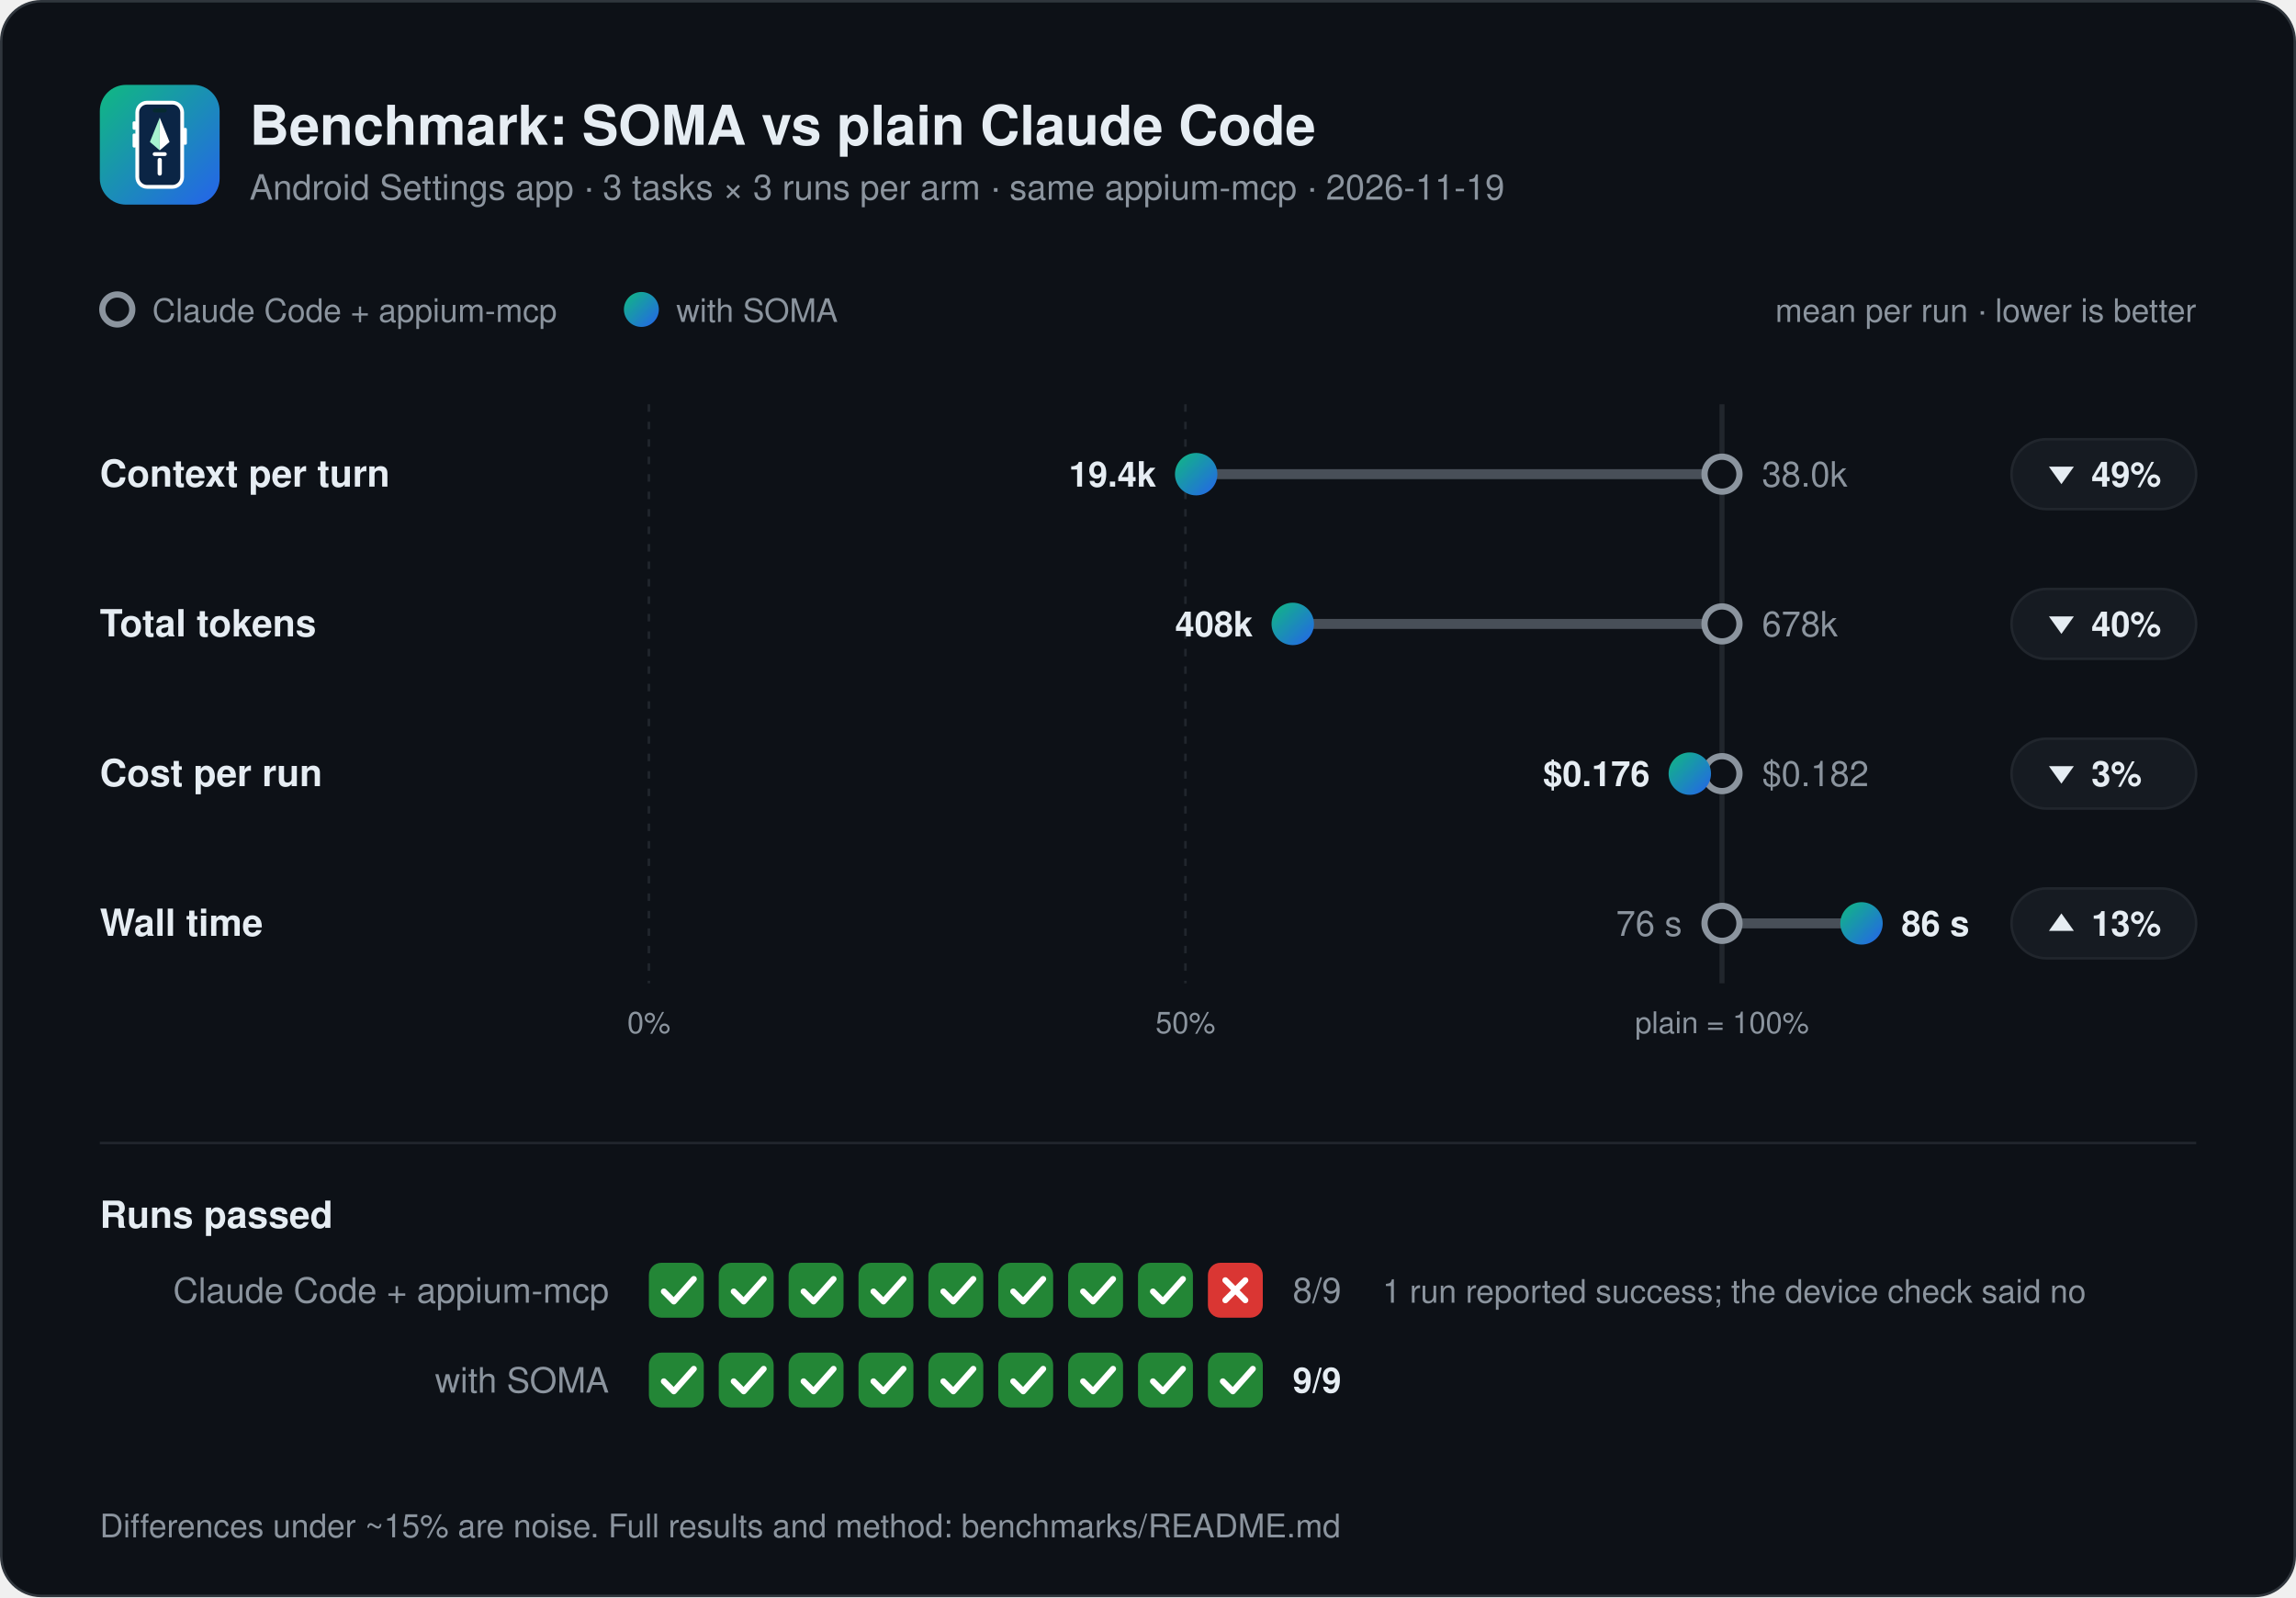
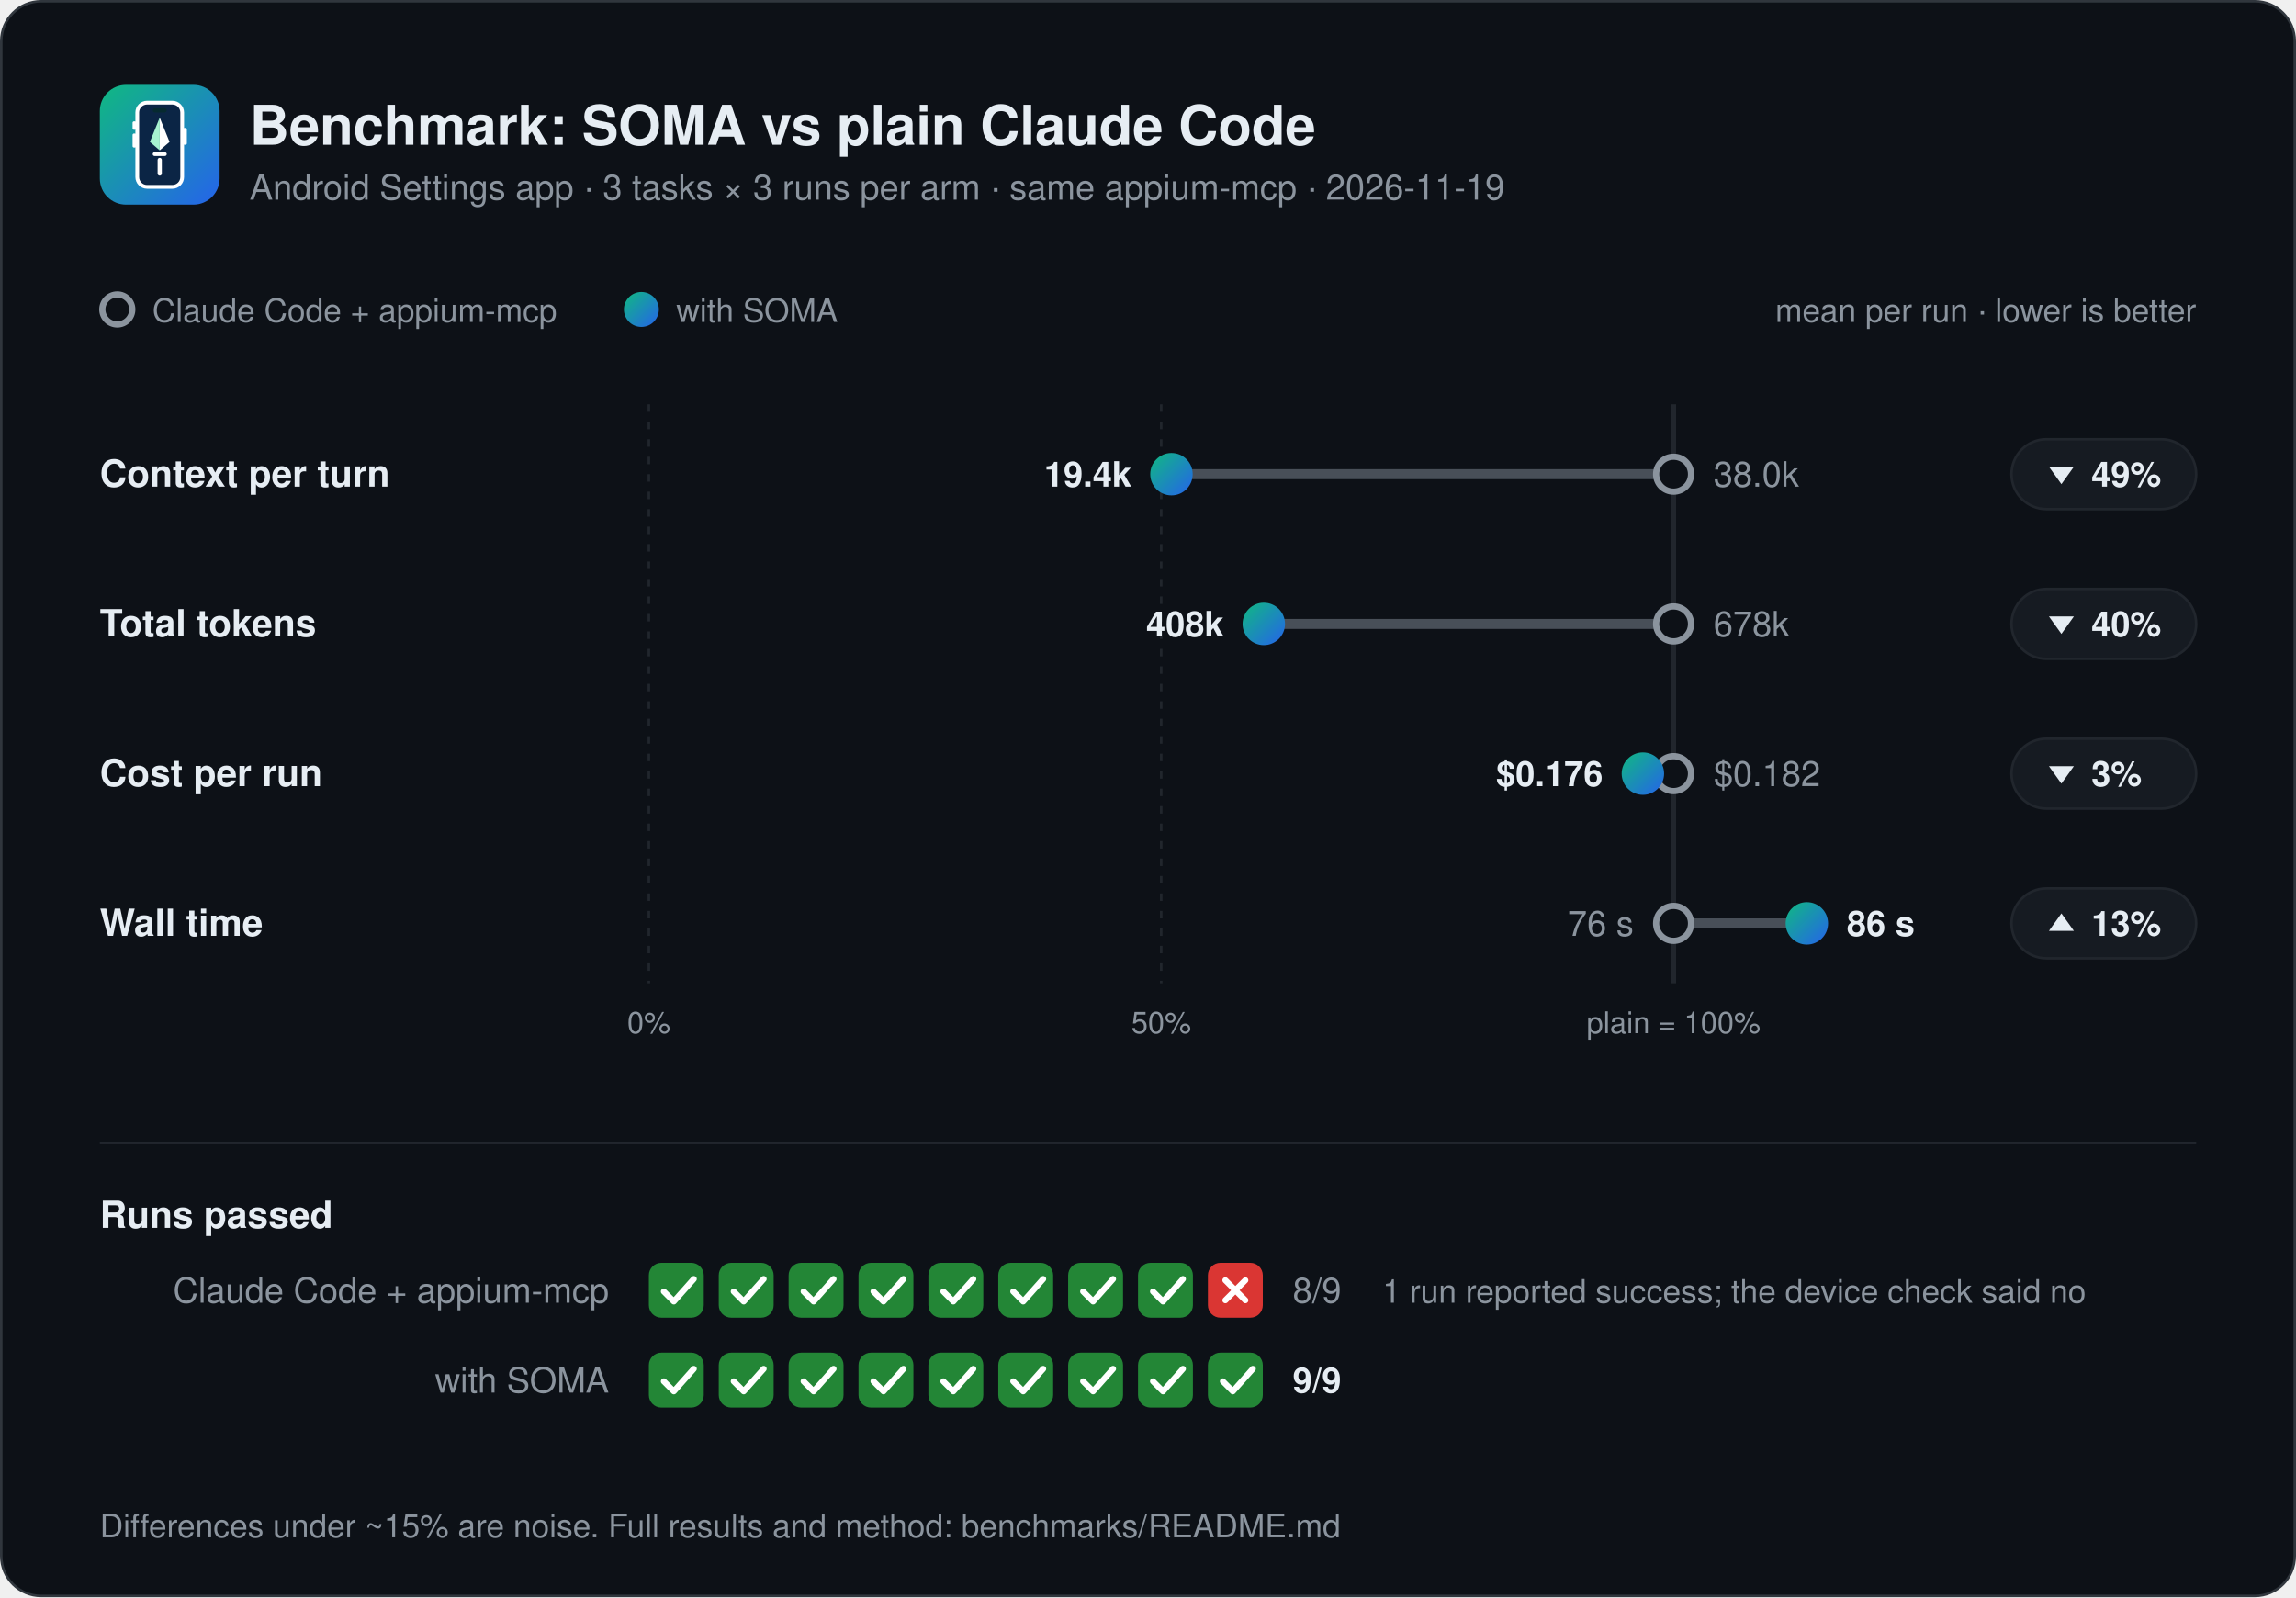
<svg xmlns="http://www.w3.org/2000/svg" viewBox="0 0 920 640" width="920" height="640" role="img" aria-labelledby="title desc">
  <defs>
    <linearGradient id="brand" x1="0" y1="0" x2="1" y2="1">
      <stop offset="0" stop-color="#10B981" />
      <stop offset="1" stop-color="#2563EB" />
    </linearGradient>
  </defs>
  <style>
    text { font-family: -apple-system, BlinkMacSystemFont, 'Segoe UI', 'Helvetica Neue', Helvetica, Arial, sans-serif; }
    .title { font-size: 22px; font-weight: 700; fill: #E6EDF3; }
    .subtitle { font-size: 14px; fill: #8B949E; }
    .metric { font-size: 15px; font-weight: 600; fill: #E6EDF3; }
    .val { font-size: 14px; fill: #8B949E; }
    .vsoma, .pct { font-size: 14px; font-weight: 700; fill: #E6EDF3; }
    .tick { font-size: 12px; fill: #8B949E; }
    .legend, .note { font-size: 13px; fill: #8B949E; }
  </style>
  <rect x="0.5" y="0.5" width="919" height="639" rx="16" fill="#0D1117" stroke="#30363D" />
  <g transform="translate(40 34) scale(0.1875)">
    <rect width="256" height="256" rx="56" fill="url(#brand)" />
    <rect x="70" y="78" width="8" height="18" rx="3" fill="#FFFFFF" />
    <rect x="70" y="104" width="8" height="30" rx="3" fill="#FFFFFF" />
    <rect x="178" y="92" width="8" height="36" rx="3" fill="#FFFFFF" />
    <rect x="76" y="34" width="104" height="188" rx="25" fill="#FFFFFF" />
    <rect x="84" y="42" width="88" height="172" rx="17" fill="#0B2545" />
    <rect x="113" y="50" width="30" height="9" rx="4.5" fill="#062A30" />
    <path d="M128 70 L149 122 L128 140 Z" fill="#FFFFFF" />
    <path d="M128 70 L107 122 L128 140 Z" fill="#A7F3D0" />
    <rect x="113" y="144" width="30" height="8" rx="4" fill="#FFFFFF" />
    <rect x="123.5" y="156" width="9" height="38" rx="4.5" fill="#FFFFFF" />
  </g>
  <text x="100" y="58" class="title">Benchmark: SOMA vs plain Claude Code</text>
  <text x="100" y="80" class="subtitle">Android Settings app · 3 tasks × 3 runs per arm · same appium-mcp · 2026-11-19</text>
  <circle cx="47" cy="124" r="6" fill="#0D1117" stroke="#8B949E" stroke-width="2.5" />
  <text x="61" y="129" class="legend">Claude Code + appium-mcp</text>
  <circle cx="257" cy="124" r="7" fill="url(#brand)" />
  <text x="271" y="129" class="legend">with SOMA</text>
  <text x="880" y="129" text-anchor="end" class="legend">mean per run · lower is better</text>
  <line x1="260" y1="162" x2="260" y2="394" stroke="#21262D" stroke-width="1" stroke-dasharray="3 4" />
  <text x="260" y="414" text-anchor="middle" class="tick">0%</text>
-   <line x1="475" y1="162" x2="475" y2="394" stroke="#21262D" stroke-width="1" stroke-dasharray="3 4" />
-   <text x="475" y="414" text-anchor="middle" class="tick">50%</text>
-   <line x1="690" y1="162" x2="690" y2="394" stroke="#21262D" stroke-width="2" />
-   <text x="690" y="414" text-anchor="middle" class="tick">plain = 100%</text>
+   <line x1="465.3" y1="162" x2="465.3" y2="394" stroke="#21262D" stroke-width="1" stroke-dasharray="3 4" />
+   <text x="465.3" y="414" text-anchor="middle" class="tick">50%</text>
+   <line x1="670.6" y1="162" x2="670.6" y2="394" stroke="#21262D" stroke-width="2" />
+   <text x="670.6" y="414" text-anchor="middle" class="tick">plain = 100%</text>
  <text x="40" y="195" class="metric">Context per turn</text>
-   <line x1="690" y1="190" x2="479.3" y2="190" stroke="#484F58" stroke-width="4" stroke-linecap="round" />
-   <circle cx="690" cy="190" r="7" fill="#0D1117" stroke="#8B949E" stroke-width="2.5" />
-   <circle cx="479.3" cy="190" r="8.5" fill="url(#brand)" />
-   <text x="463.3" y="195" text-anchor="end" class="vsoma">19.4k</text>
-   <text x="706" y="195" class="val">38.0k</text>
+   <line x1="670.6" y1="190" x2="469.4" y2="190" stroke="#484F58" stroke-width="4" stroke-linecap="round" />
+   <circle cx="670.6" cy="190" r="7" fill="#0D1117" stroke="#8B949E" stroke-width="2.5" />
+   <circle cx="469.4" cy="190" r="8.5" fill="url(#brand)" />
+   <text x="453.4" y="195" text-anchor="end" class="vsoma">19.4k</text>
+   <text x="686.6" y="195" class="val">38.0k</text>
  <rect x="806" y="176" width="74" height="28" rx="14" fill="#161B22" stroke="#21262D" />
  <path d="M-5 -3 L5 -3 L0 4 Z" transform="translate(826 190)" fill="#E6EDF3" />
  <text x="838" y="195" class="pct">49%</text>
  <text x="40" y="255" class="metric">Total tokens</text>
-   <line x1="690" y1="250" x2="518" y2="250" stroke="#484F58" stroke-width="4" stroke-linecap="round" />
-   <circle cx="690" cy="250" r="7" fill="#0D1117" stroke="#8B949E" stroke-width="2.5" />
-   <circle cx="518" cy="250" r="8.5" fill="url(#brand)" />
-   <text x="502" y="255" text-anchor="end" class="vsoma">408k</text>
-   <text x="706" y="255" class="val">678k</text>
+   <line x1="670.6" y1="250" x2="506.4" y2="250" stroke="#484F58" stroke-width="4" stroke-linecap="round" />
+   <circle cx="670.6" cy="250" r="7" fill="#0D1117" stroke="#8B949E" stroke-width="2.5" />
+   <circle cx="506.4" cy="250" r="8.5" fill="url(#brand)" />
+   <text x="490.4" y="255" text-anchor="end" class="vsoma">408k</text>
+   <text x="686.6" y="255" class="val">678k</text>
  <rect x="806" y="236" width="74" height="28" rx="14" fill="#161B22" stroke="#21262D" />
  <path d="M-5 -3 L5 -3 L0 4 Z" transform="translate(826 250)" fill="#E6EDF3" />
  <text x="838" y="255" class="pct">40%</text>
  <text x="40" y="315" class="metric">Cost per run</text>
-   <line x1="690" y1="310" x2="677.1" y2="310" stroke="#484F58" stroke-width="4" stroke-linecap="round" />
-   <circle cx="690" cy="310" r="7" fill="#0D1117" stroke="#8B949E" stroke-width="2.5" />
-   <circle cx="677.1" cy="310" r="8.5" fill="url(#brand)" />
-   <text x="661.1" y="315" text-anchor="end" class="vsoma">$0.176</text>
-   <text x="706" y="315" class="val">$0.182</text>
+   <line x1="670.6" y1="310" x2="658.3" y2="310" stroke="#484F58" stroke-width="4" stroke-linecap="round" />
+   <circle cx="670.6" cy="310" r="7" fill="#0D1117" stroke="#8B949E" stroke-width="2.5" />
+   <circle cx="658.3" cy="310" r="8.5" fill="url(#brand)" />
+   <text x="642.3" y="315" text-anchor="end" class="vsoma">$0.176</text>
+   <text x="686.6" y="315" class="val">$0.182</text>
  <rect x="806" y="296" width="74" height="28" rx="14" fill="#161B22" stroke="#21262D" />
  <path d="M-5 -3 L5 -3 L0 4 Z" transform="translate(826 310)" fill="#E6EDF3" />
  <text x="838" y="315" class="pct">3%</text>
  <text x="40" y="375" class="metric">Wall time</text>
-   <line x1="690" y1="370" x2="745.9" y2="370" stroke="#484F58" stroke-width="4" stroke-linecap="round" />
-   <circle cx="690" cy="370" r="7" fill="#0D1117" stroke="#8B949E" stroke-width="2.5" />
-   <circle cx="745.9" cy="370" r="8.5" fill="url(#brand)" />
-   <text x="674" y="375" text-anchor="end" class="val">76 s</text>
-   <text x="761.9" y="375" class="vsoma">86 s</text>
+   <line x1="670.6" y1="370" x2="724" y2="370" stroke="#484F58" stroke-width="4" stroke-linecap="round" />
+   <circle cx="670.6" cy="370" r="7" fill="#0D1117" stroke="#8B949E" stroke-width="2.5" />
+   <circle cx="724" cy="370" r="8.5" fill="url(#brand)" />
+   <text x="654.6" y="375" text-anchor="end" class="val">76 s</text>
+   <text x="740" y="375" class="vsoma">86 s</text>
  <rect x="806" y="356" width="74" height="28" rx="14" fill="#161B22" stroke="#21262D" />
  <path d="M-5 3 L5 3 L0 -4 Z" transform="translate(826 370)" fill="#E6EDF3" />
  <text x="838" y="375" class="pct">13%</text>
  <line x1="40" y1="458" x2="880" y2="458" stroke="#21262D" />
  <text x="40" y="492" class="metric">Runs passed</text>
  <text x="244" y="522" text-anchor="end" class="val">Claude Code + appium-mcp</text>
  <rect x="260" y="506" width="22" height="22" rx="5" fill="#238636" />
  <path d="M266 517.5 l4 4 l8 -9" fill="none" stroke="#FFFFFF" stroke-width="2.4" stroke-linecap="round" stroke-linejoin="round" />
  <rect x="288" y="506" width="22" height="22" rx="5" fill="#238636" />
  <path d="M294 517.5 l4 4 l8 -9" fill="none" stroke="#FFFFFF" stroke-width="2.4" stroke-linecap="round" stroke-linejoin="round" />
  <rect x="316" y="506" width="22" height="22" rx="5" fill="#238636" />
  <path d="M322 517.5 l4 4 l8 -9" fill="none" stroke="#FFFFFF" stroke-width="2.4" stroke-linecap="round" stroke-linejoin="round" />
  <rect x="344" y="506" width="22" height="22" rx="5" fill="#238636" />
  <path d="M350 517.5 l4 4 l8 -9" fill="none" stroke="#FFFFFF" stroke-width="2.4" stroke-linecap="round" stroke-linejoin="round" />
  <rect x="372" y="506" width="22" height="22" rx="5" fill="#238636" />
  <path d="M378 517.5 l4 4 l8 -9" fill="none" stroke="#FFFFFF" stroke-width="2.4" stroke-linecap="round" stroke-linejoin="round" />
  <rect x="400" y="506" width="22" height="22" rx="5" fill="#238636" />
  <path d="M406 517.5 l4 4 l8 -9" fill="none" stroke="#FFFFFF" stroke-width="2.4" stroke-linecap="round" stroke-linejoin="round" />
  <rect x="428" y="506" width="22" height="22" rx="5" fill="#238636" />
  <path d="M434 517.5 l4 4 l8 -9" fill="none" stroke="#FFFFFF" stroke-width="2.4" stroke-linecap="round" stroke-linejoin="round" />
  <rect x="456" y="506" width="22" height="22" rx="5" fill="#238636" />
  <path d="M462 517.5 l4 4 l8 -9" fill="none" stroke="#FFFFFF" stroke-width="2.4" stroke-linecap="round" stroke-linejoin="round" />
  <rect x="484" y="506" width="22" height="22" rx="5" fill="#DA3633" />
  <path d="M491 513 l8 8 M499 513 l-8 8" fill="none" stroke="#FFFFFF" stroke-width="2.4" stroke-linecap="round" />
  <text x="518" y="522" class="val">8/9</text>
  <text x="554" y="522" class="note">1 run reported success; the device check said no</text>
  <text x="244" y="558" text-anchor="end" class="val">with SOMA</text>
  <rect x="260" y="542" width="22" height="22" rx="5" fill="#238636" />
  <path d="M266 553.5 l4 4 l8 -9" fill="none" stroke="#FFFFFF" stroke-width="2.4" stroke-linecap="round" stroke-linejoin="round" />
  <rect x="288" y="542" width="22" height="22" rx="5" fill="#238636" />
  <path d="M294 553.5 l4 4 l8 -9" fill="none" stroke="#FFFFFF" stroke-width="2.4" stroke-linecap="round" stroke-linejoin="round" />
  <rect x="316" y="542" width="22" height="22" rx="5" fill="#238636" />
  <path d="M322 553.5 l4 4 l8 -9" fill="none" stroke="#FFFFFF" stroke-width="2.4" stroke-linecap="round" stroke-linejoin="round" />
  <rect x="344" y="542" width="22" height="22" rx="5" fill="#238636" />
  <path d="M350 553.5 l4 4 l8 -9" fill="none" stroke="#FFFFFF" stroke-width="2.4" stroke-linecap="round" stroke-linejoin="round" />
  <rect x="372" y="542" width="22" height="22" rx="5" fill="#238636" />
  <path d="M378 553.5 l4 4 l8 -9" fill="none" stroke="#FFFFFF" stroke-width="2.4" stroke-linecap="round" stroke-linejoin="round" />
  <rect x="400" y="542" width="22" height="22" rx="5" fill="#238636" />
  <path d="M406 553.5 l4 4 l8 -9" fill="none" stroke="#FFFFFF" stroke-width="2.4" stroke-linecap="round" stroke-linejoin="round" />
  <rect x="428" y="542" width="22" height="22" rx="5" fill="#238636" />
  <path d="M434 553.5 l4 4 l8 -9" fill="none" stroke="#FFFFFF" stroke-width="2.4" stroke-linecap="round" stroke-linejoin="round" />
  <rect x="456" y="542" width="22" height="22" rx="5" fill="#238636" />
  <path d="M462 553.5 l4 4 l8 -9" fill="none" stroke="#FFFFFF" stroke-width="2.4" stroke-linecap="round" stroke-linejoin="round" />
  <rect x="484" y="542" width="22" height="22" rx="5" fill="#238636" />
  <path d="M490 553.5 l4 4 l8 -9" fill="none" stroke="#FFFFFF" stroke-width="2.4" stroke-linecap="round" stroke-linejoin="round" />
  <text x="518" y="558" class="vsoma">9/9</text>
  <text x="40" y="616" class="note">Differences under ~15% are noise. Full results and method: benchmarks/README.md</text>
</svg>
